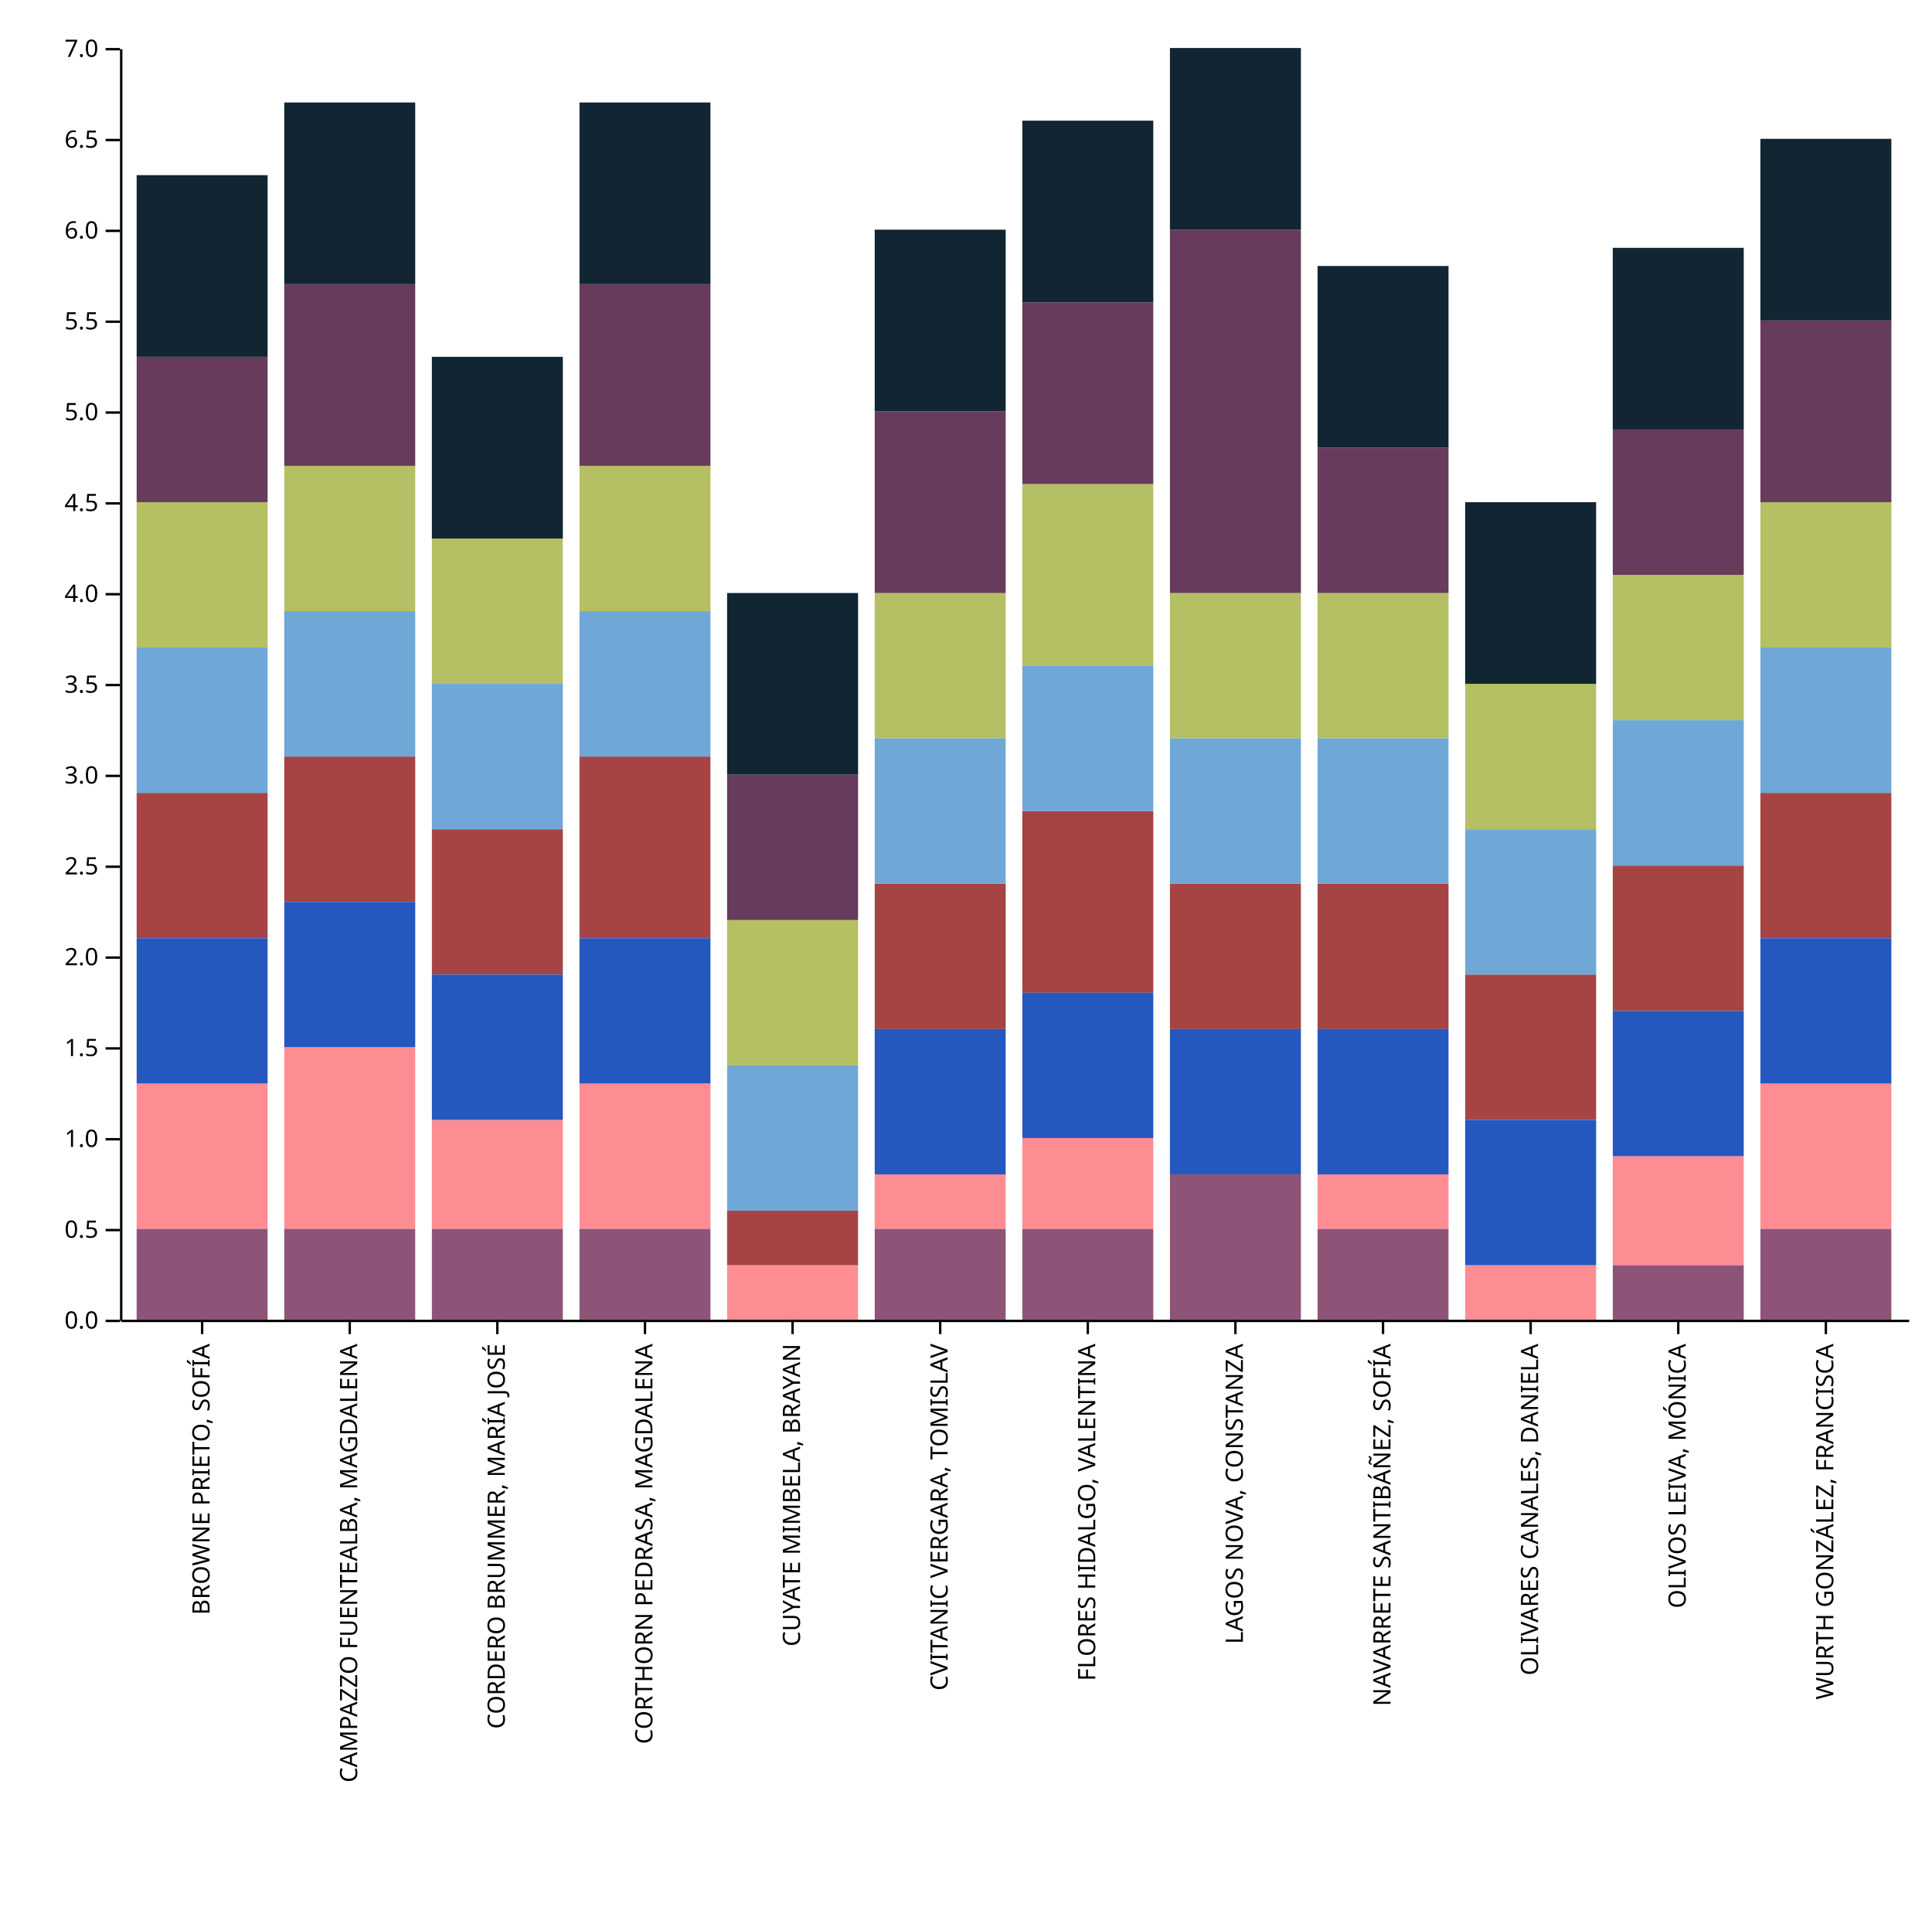
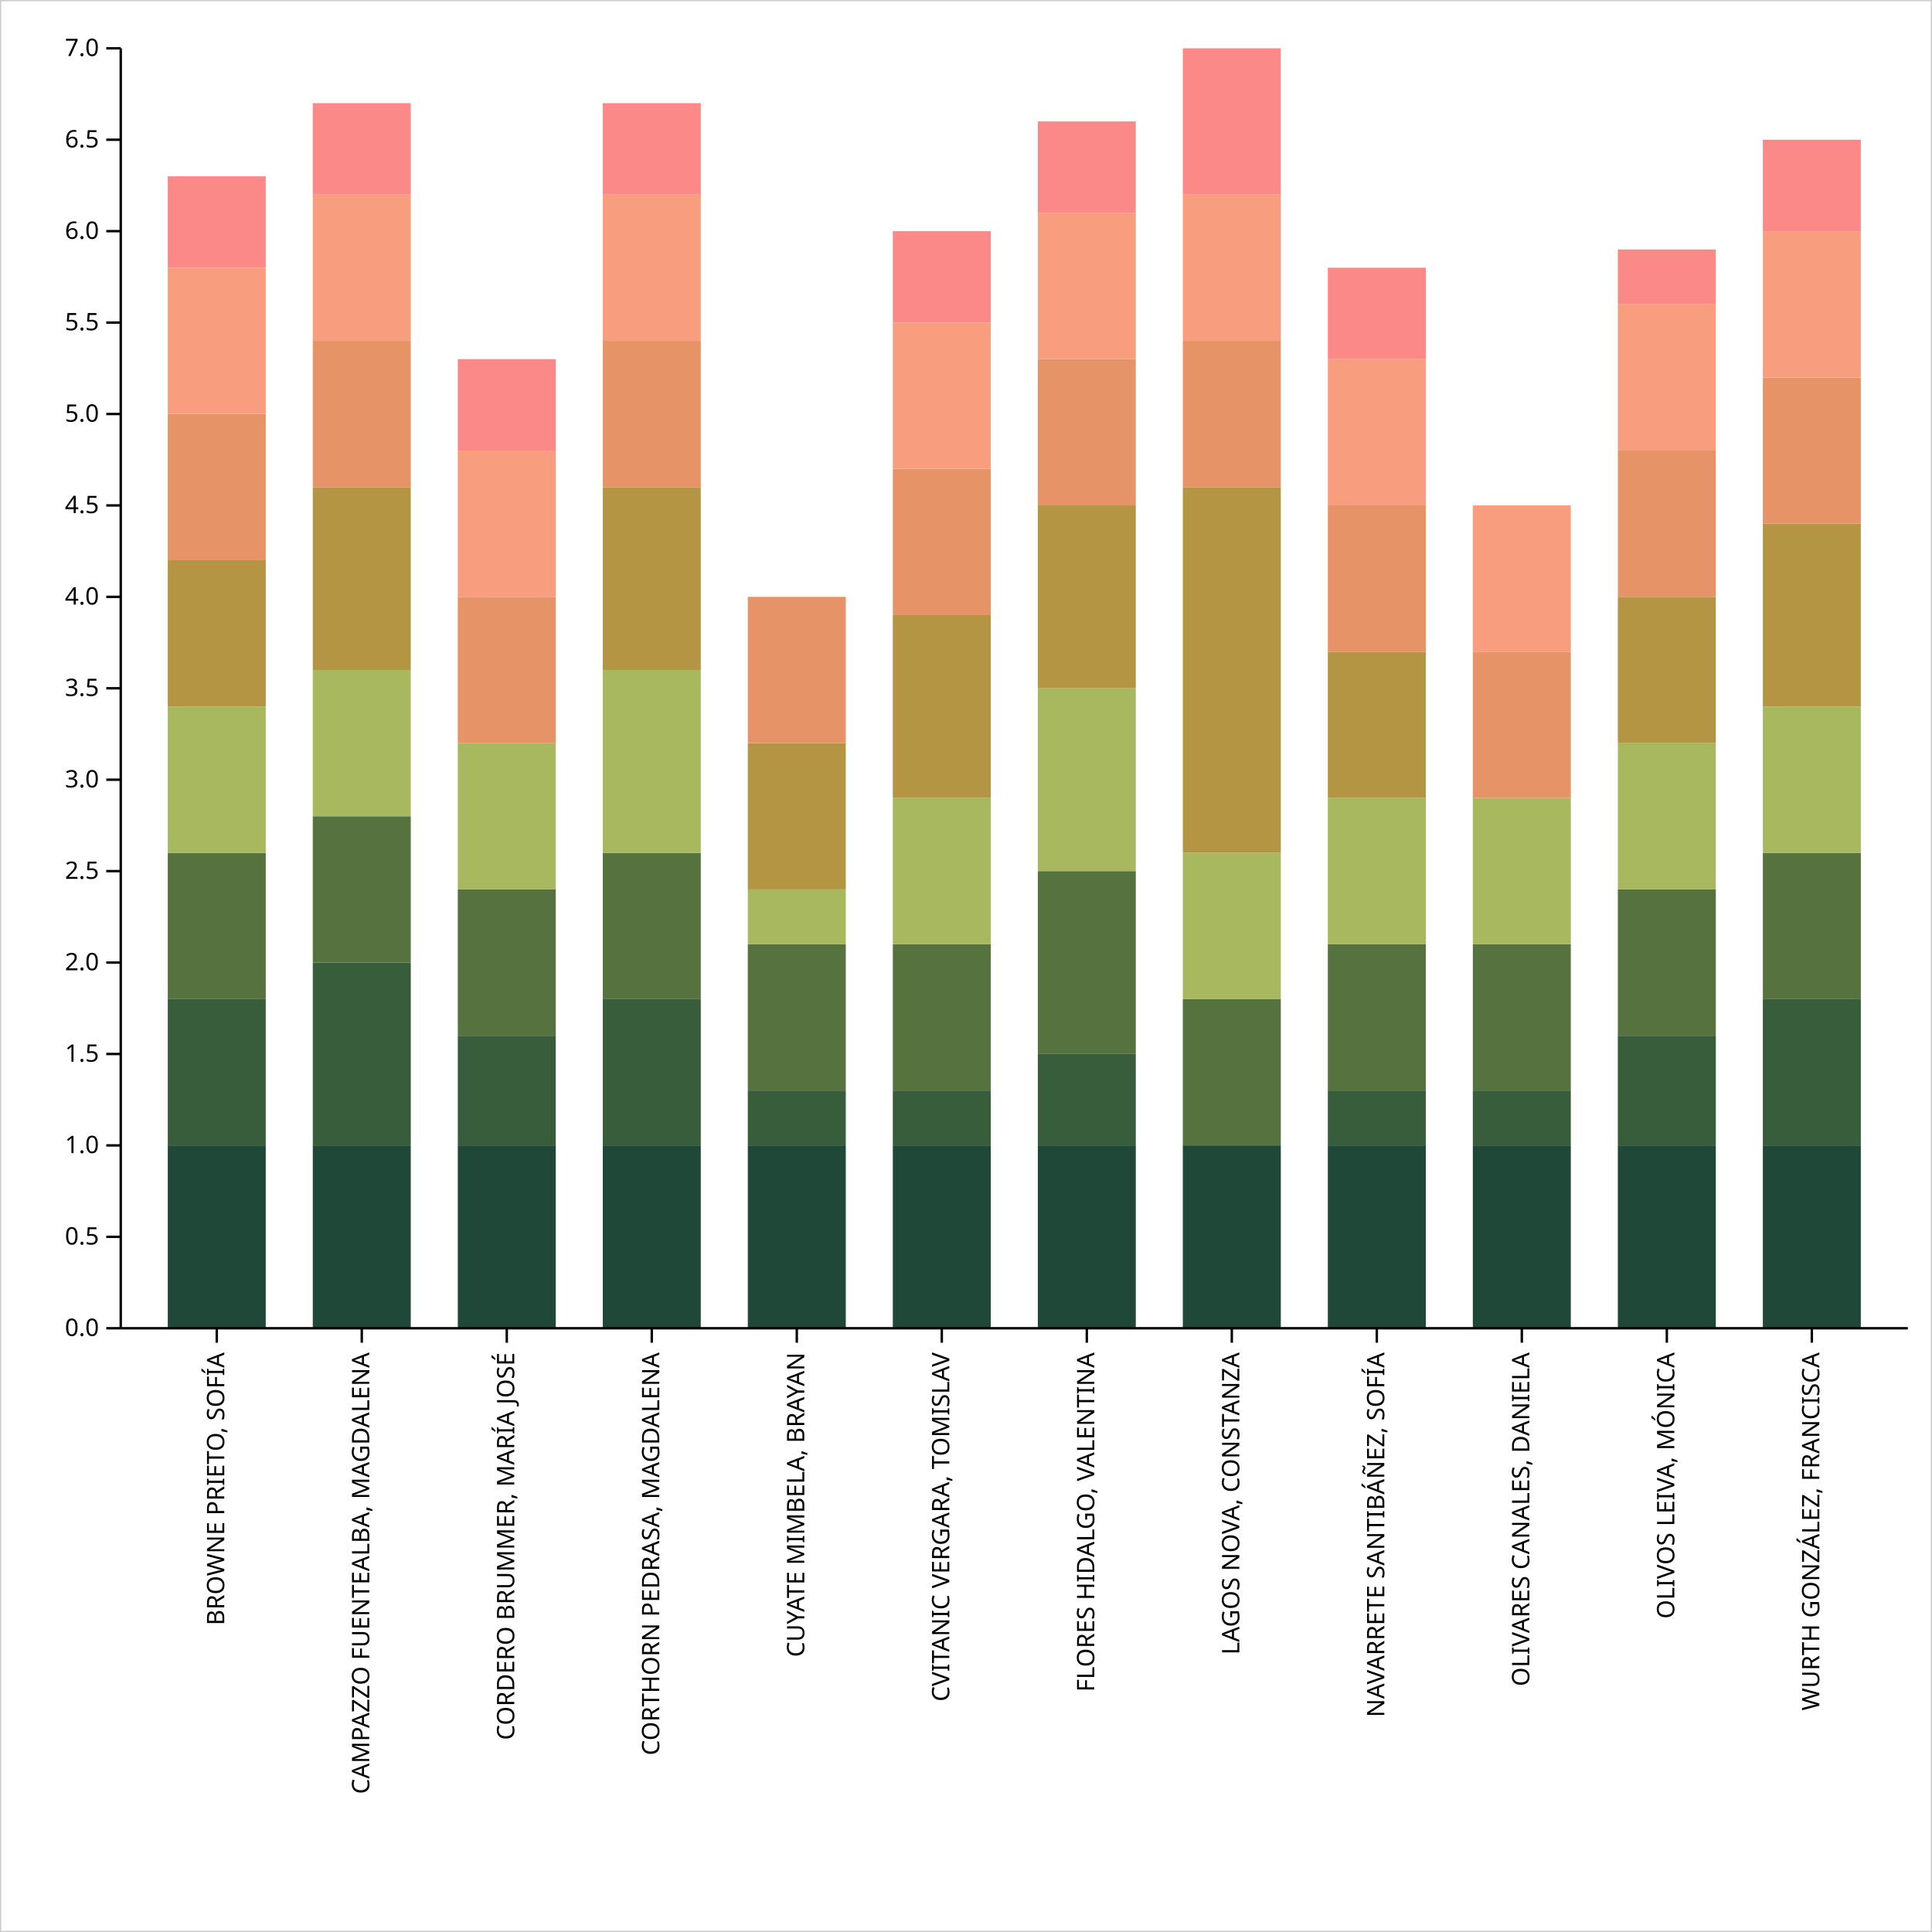
- <svg xmlns="http://www.w3.org/2000/svg" width="805" height="800">
+ <svg xmlns="http://www.w3.org/2000/svg" width="800" height="800">
  <g id="viz">
    <g transform="translate(0,0)">
      <g transform="translate(50,20)">
-         <g id="primera" fill="#FE8D93">
-           <rect x="6.935" y="431.571" width="54.571" height="60.571" />
-           <rect x="68.44" y="416.429" width="54.571" height="75.714" />
-           <rect x="129.946" y="446.714" width="54.571" height="45.429" />
-           <rect x="191.451" y="431.571" width="54.571" height="60.571" />
-           <rect x="252.957" y="507.286" width="54.571" height="22.714" />
-           <rect x="314.462" y="469.429" width="54.571" height="22.714" />
-           <rect x="375.967" y="454.286" width="54.571" height="37.857" />
-           <rect x="437.473" y="469.429" width="54.571" height="0" />
-           <rect x="498.978" y="469.429" width="54.571" height="22.714" />
-           <rect x="560.484" y="507.286" width="54.571" height="22.714" />
-           <rect x="621.989" y="461.857" width="54.571" height="45.429" />
-           <rect x="683.495" y="431.571" width="54.571" height="60.571" />
-         </g>
-         <g id="segunda" fill="#B5BF63">
-           <rect x="6.935" y="189.286" width="54.571" height="60.571" />
-           <rect x="68.44" y="174.143" width="54.571" height="60.571" />
-           <rect x="129.946" y="204.429" width="54.571" height="60.571" />
-           <rect x="191.451" y="174.143" width="54.571" height="60.571" />
-           <rect x="252.957" y="363.429" width="54.571" height="60.571" />
-           <rect x="314.462" y="227.143" width="54.571" height="60.571" />
-           <rect x="375.967" y="181.714" width="54.571" height="75.714" />
-           <rect x="437.473" y="227.143" width="54.571" height="60.571" />
-           <rect x="498.978" y="227.143" width="54.571" height="60.571" />
-           <rect x="560.484" y="265" width="54.571" height="60.571" />
-           <rect x="621.989" y="219.571" width="54.571" height="60.571" />
-           <rect x="683.495" y="189.286" width="54.571" height="60.571" />
-         </g>
-         <g id="tercera" fill="#A64444">
-           <rect x="6.935" y="310.429" width="54.571" height="60.571" />
-           <rect x="68.44" y="295.286" width="54.571" height="60.571" />
-           <rect x="129.946" y="325.571" width="54.571" height="60.571" />
-           <rect x="191.451" y="295.286" width="54.571" height="75.714" />
-           <rect x="252.957" y="484.571" width="54.571" height="22.714" />
-           <rect x="314.462" y="348.286" width="54.571" height="60.571" />
-           <rect x="375.967" y="318" width="54.571" height="75.714" />
-           <rect x="437.473" y="348.286" width="54.571" height="60.571" />
-           <rect x="498.978" y="348.286" width="54.571" height="60.571" />
-           <rect x="560.484" y="386.143" width="54.571" height="60.571" />
-           <rect x="621.989" y="340.714" width="54.571" height="60.571" />
-           <rect x="683.495" y="310.429" width="54.571" height="60.571" />
-         </g>
-         <g id="cuarta" fill="#663B5B">
-           <rect x="6.935" y="128.714" width="54.571" height="60.571" />
-           <rect x="68.44" y="98.429" width="54.571" height="75.714" />
-           <rect x="129.946" y="204.429" width="54.571" height="0" />
-           <rect x="191.451" y="98.429" width="54.571" height="75.714" />
-           <rect x="252.957" y="302.857" width="54.571" height="60.571" />
-           <rect x="314.462" y="151.429" width="54.571" height="75.714" />
-           <rect x="375.967" y="106" width="54.571" height="75.714" />
-           <rect x="437.473" y="75.714" width="54.571" height="151.429" />
-           <rect x="498.978" y="166.571" width="54.571" height="60.571" />
-           <rect x="560.484" y="265" width="54.571" height="0" />
-           <rect x="621.989" y="159" width="54.571" height="60.571" />
-           <rect x="683.495" y="113.571" width="54.571" height="75.714" />
-         </g>
-         <g id="quinta" fill="#6FA7D7">
-           <rect x="6.935" y="249.857" width="54.571" height="60.571" />
-           <rect x="68.44" y="234.714" width="54.571" height="60.571" />
-           <rect x="129.946" y="265" width="54.571" height="60.571" />
-           <rect x="191.451" y="234.714" width="54.571" height="60.571" />
-           <rect x="252.957" y="424" width="54.571" height="60.571" />
-           <rect x="314.462" y="287.714" width="54.571" height="60.571" />
-           <rect x="375.967" y="257.429" width="54.571" height="60.571" />
-           <rect x="437.473" y="287.714" width="54.571" height="60.571" />
-           <rect x="498.978" y="287.714" width="54.571" height="60.571" />
-           <rect x="560.484" y="325.571" width="54.571" height="60.571" />
-           <rect x="621.989" y="280.143" width="54.571" height="60.571" />
-           <rect x="683.495" y="249.857" width="54.571" height="60.571" />
-         </g>
-         <g id="sexta" fill="#2458BF">
-           <rect x="6.935" y="371" width="54.571" height="60.571" />
-           <rect x="68.44" y="355.857" width="54.571" height="60.571" />
-           <rect x="129.946" y="386.143" width="54.571" height="60.571" />
-           <rect x="191.451" y="371" width="54.571" height="60.571" />
-           <rect x="252.957" y="507.286" width="54.571" height="0" />
-           <rect x="314.462" y="408.857" width="54.571" height="60.571" />
-           <rect x="375.967" y="393.714" width="54.571" height="60.571" />
-           <rect x="437.473" y="408.857" width="54.571" height="60.571" />
-           <rect x="498.978" y="408.857" width="54.571" height="60.571" />
-           <rect x="560.484" y="446.714" width="54.571" height="60.571" />
-           <rect x="621.989" y="401.286" width="54.571" height="60.571" />
-           <rect x="683.495" y="371" width="54.571" height="60.571" />
-         </g>
-         <g id="septima" fill="#8E5477">
-           <rect x="6.935" y="492.143" width="54.571" height="37.857" />
-           <rect x="68.44" y="492.143" width="54.571" height="37.857" />
-           <rect x="129.946" y="492.143" width="54.571" height="37.857" />
-           <rect x="191.451" y="492.143" width="54.571" height="37.857" />
-           <rect x="252.957" y="530" width="54.571" height="0" />
-           <rect x="314.462" y="492.143" width="54.571" height="37.857" />
-           <rect x="375.967" y="492.143" width="54.571" height="37.857" />
-           <rect x="437.473" y="469.429" width="54.571" height="60.571" />
-           <rect x="498.978" y="492.143" width="54.571" height="37.857" />
-           <rect x="560.484" y="530" width="54.571" height="0" />
-           <rect x="621.989" y="507.286" width="54.571" height="22.714" />
-           <rect x="683.495" y="492.143" width="54.571" height="37.857" />
-         </g>
-         <g id="base" fill="#122533">
-           <rect x="6.935" y="53" width="54.571" height="75.714" />
-           <rect x="68.44" y="22.714" width="54.571" height="75.714" />
-           <rect x="129.946" y="128.714" width="54.571" height="75.714" />
-           <rect x="191.451" y="22.714" width="54.571" height="75.714" />
-           <rect x="252.957" y="227.143" width="54.571" height="75.714" />
-           <rect x="314.462" y="75.714" width="54.571" height="75.714" />
-           <rect x="375.967" y="30.286" width="54.571" height="75.714" />
-           <rect x="437.473" y="0" width="54.571" height="75.714" />
-           <rect x="498.978" y="90.857" width="54.571" height="75.714" />
-           <rect x="560.484" y="189.286" width="54.571" height="75.714" />
-           <rect x="621.989" y="83.286" width="54.571" height="75.714" />
-           <rect x="683.495" y="37.857" width="54.571" height="75.714" />
+         <g id="base" fill="#1f4838">
+           <rect x="19.474" y="454.286" width="40.57" height="75.714" />
+           <rect x="79.518" y="454.286" width="40.57" height="75.714" />
+           <rect x="139.561" y="454.286" width="40.57" height="75.714" />
+           <rect x="199.605" y="454.286" width="40.57" height="75.714" />
+           <rect x="259.649" y="454.286" width="40.57" height="75.714" />
+           <rect x="319.693" y="454.286" width="40.57" height="75.714" />
+           <rect x="379.737" y="454.286" width="40.57" height="75.714" />
+           <rect x="439.781" y="454.286" width="40.57" height="75.714" />
+           <rect x="499.825" y="454.286" width="40.57" height="75.714" />
+           <rect x="559.868" y="454.286" width="40.57" height="75.714" />
+           <rect x="619.912" y="454.286" width="40.57" height="75.714" />
+           <rect x="679.956" y="454.286" width="40.57" height="75.714" />
+         </g>
+         <g id="primera" fill="#375d3b">
+           <rect x="19.474" y="393.714" width="40.57" height="60.571" />
+           <rect x="79.518" y="378.571" width="40.57" height="75.714" />
+           <rect x="139.561" y="408.857" width="40.57" height="45.429" />
+           <rect x="199.605" y="393.714" width="40.57" height="60.571" />
+           <rect x="259.649" y="431.571" width="40.57" height="22.714" />
+           <rect x="319.693" y="431.571" width="40.57" height="22.714" />
+           <rect x="379.737" y="416.429" width="40.57" height="37.857" />
+           <rect x="439.781" y="454.286" width="40.57" height="0" />
+           <rect x="499.825" y="431.571" width="40.57" height="22.714" />
+           <rect x="559.868" y="431.571" width="40.57" height="22.714" />
+           <rect x="619.912" y="408.857" width="40.57" height="45.429" />
+           <rect x="679.956" y="393.714" width="40.57" height="60.571" />
+         </g>
+         <g id="segunda" fill="#56723e">
+           <rect x="19.474" y="333.143" width="40.57" height="60.571" />
+           <rect x="79.518" y="318" width="40.57" height="60.571" />
+           <rect x="139.561" y="348.286" width="40.57" height="60.571" />
+           <rect x="199.605" y="333.143" width="40.57" height="60.571" />
+           <rect x="259.649" y="371" width="40.57" height="60.571" />
+           <rect x="319.693" y="371" width="40.57" height="60.571" />
+           <rect x="379.737" y="340.714" width="40.57" height="75.714" />
+           <rect x="439.781" y="393.714" width="40.57" height="60.571" />
+           <rect x="499.825" y="371" width="40.57" height="60.571" />
+           <rect x="559.868" y="371" width="40.57" height="60.571" />
+           <rect x="619.912" y="348.286" width="40.57" height="60.571" />
+           <rect x="679.956" y="333.143" width="40.57" height="60.571" />
+         </g>
+         <g id="tercera" fill="#a7b85f">
+           <rect x="19.474" y="272.571" width="40.57" height="60.571" />
+           <rect x="79.518" y="257.429" width="40.57" height="60.571" />
+           <rect x="139.561" y="287.714" width="40.57" height="60.571" />
+           <rect x="199.605" y="257.429" width="40.57" height="75.714" />
+           <rect x="259.649" y="348.286" width="40.57" height="22.714" />
+           <rect x="319.693" y="310.429" width="40.57" height="60.571" />
+           <rect x="379.737" y="265" width="40.57" height="75.714" />
+           <rect x="439.781" y="333.143" width="40.57" height="60.571" />
+           <rect x="499.825" y="310.429" width="40.57" height="60.571" />
+           <rect x="559.868" y="310.429" width="40.57" height="60.571" />
+           <rect x="619.912" y="287.714" width="40.57" height="60.571" />
+           <rect x="679.956" y="272.571" width="40.57" height="60.571" />
+         </g>
+         <g id="cuarta" fill="#b39543">
+           <rect x="19.474" y="212" width="40.57" height="60.571" />
+           <rect x="79.518" y="181.714" width="40.57" height="75.714" />
+           <rect x="139.561" y="287.714" width="40.57" height="0" />
+           <rect x="199.605" y="181.714" width="40.57" height="75.714" />
+           <rect x="259.649" y="287.714" width="40.57" height="60.571" />
+           <rect x="319.693" y="234.714" width="40.57" height="75.714" />
+           <rect x="379.737" y="189.286" width="40.57" height="75.714" />
+           <rect x="439.781" y="181.714" width="40.57" height="151.429" />
+           <rect x="499.825" y="249.857" width="40.57" height="60.571" />
+           <rect x="559.868" y="310.429" width="40.57" height="0" />
+           <rect x="619.912" y="227.143" width="40.57" height="60.571" />
+           <rect x="679.956" y="196.857" width="40.57" height="75.714" />
+         </g>
+         <g id="quinta" fill="#e69367">
+           <rect x="19.474" y="151.429" width="40.57" height="60.571" />
+           <rect x="79.518" y="121.143" width="40.57" height="60.571" />
+           <rect x="139.561" y="227.143" width="40.57" height="60.571" />
+           <rect x="199.605" y="121.143" width="40.57" height="60.571" />
+           <rect x="259.649" y="227.143" width="40.57" height="60.571" />
+           <rect x="319.693" y="174.143" width="40.57" height="60.571" />
+           <rect x="379.737" y="128.714" width="40.57" height="60.571" />
+           <rect x="439.781" y="121.143" width="40.57" height="60.571" />
+           <rect x="499.825" y="189.286" width="40.57" height="60.571" />
+           <rect x="559.868" y="249.857" width="40.57" height="60.571" />
+           <rect x="619.912" y="166.571" width="40.57" height="60.571" />
+           <rect x="679.956" y="136.286" width="40.57" height="60.571" />
+         </g>
+         <g id="sexta" fill="#f99d7f">
+           <rect x="19.474" y="90.857" width="40.57" height="60.571" />
+           <rect x="79.518" y="60.571" width="40.57" height="60.571" />
+           <rect x="139.561" y="166.571" width="40.57" height="60.571" />
+           <rect x="199.605" y="60.571" width="40.57" height="60.571" />
+           <rect x="259.649" y="227.143" width="40.57" height="0" />
+           <rect x="319.693" y="113.571" width="40.57" height="60.571" />
+           <rect x="379.737" y="68.143" width="40.57" height="60.571" />
+           <rect x="439.781" y="60.571" width="40.57" height="60.571" />
+           <rect x="499.825" y="128.714" width="40.57" height="60.571" />
+           <rect x="559.868" y="189.286" width="40.57" height="60.571" />
+           <rect x="619.912" y="106" width="40.57" height="60.571" />
+           <rect x="679.956" y="75.714" width="40.57" height="60.571" />
+         </g>
+         <g id="septima" fill="#fb8988">
+           <rect x="19.474" y="53" width="40.57" height="37.857" />
+           <rect x="79.518" y="22.714" width="40.57" height="37.857" />
+           <rect x="139.561" y="128.714" width="40.57" height="37.857" />
+           <rect x="199.605" y="22.714" width="40.57" height="37.857" />
+           <rect x="259.649" y="227.143" width="40.57" height="0" />
+           <rect x="319.693" y="75.714" width="40.57" height="37.857" />
+           <rect x="379.737" y="30.286" width="40.57" height="37.857" />
+           <rect x="439.781" y="5.88418203051333e-14" width="40.57" height="60.571" />
+           <rect x="499.825" y="90.857" width="40.57" height="37.857" />
+           <rect x="559.868" y="189.286" width="40.57" height="0" />
+           <rect x="619.912" y="83.286" width="40.57" height="22.714" />
+           <rect x="679.956" y="37.857" width="40.57" height="37.857" />
        </g>
        <g id="xAxis" transform="translate(0,530)" fill="none" font-size="10" font-family="sans-serif" text-anchor="end">
-           <path class="domain" stroke="currentColor" d="M0.5,0.5H745.5" />
-           <g class="tick" opacity="1" transform="translate(34.22014,0)">
+           <path class="domain" stroke="currentColor" d="M0,0H740" />
+           <g class="tick" opacity="1" transform="translate(39.75877,0)">
            <line stroke="currentColor" y2="6" />
            <text fill="currentColor" y="9" dy="0.71em" transform="translate(-13,10) rotate(-90)">BROWNE PRIETO, SOFÍA</text>
          </g>
-           <g class="tick" opacity="1" transform="translate(95.72557,0)">
+           <g class="tick" opacity="1" transform="translate(99.80263,0)">
            <line stroke="currentColor" y2="6" />
            <text fill="currentColor" y="9" dy="0.71em" transform="translate(-13,10) rotate(-90)">CAMPAZZO FUENTEALBA, MAGDALENA</text>
          </g>
-           <g class="tick" opacity="1" transform="translate(157.231,0)">
+           <g class="tick" opacity="1" transform="translate(159.8465,0)">
            <line stroke="currentColor" y2="6" />
            <text fill="currentColor" y="9" dy="0.71em" transform="translate(-13,10) rotate(-90)">CORDERO BRUMMER, MARÍA JOSÉ</text>
          </g>
-           <g class="tick" opacity="1" transform="translate(218.7364,0)">
+           <g class="tick" opacity="1" transform="translate(219.8904,0)">
            <line stroke="currentColor" y2="6" />
            <text fill="currentColor" y="9" dy="0.71em" transform="translate(-13,10) rotate(-90)">CORTHORN PEDRASA, MAGDALENA</text>
          </g>
-           <g class="tick" opacity="1" transform="translate(280.2419,0)">
+           <g class="tick" opacity="1" transform="translate(279.9342,0)">
            <line stroke="currentColor" y2="6" />
            <text fill="currentColor" y="9" dy="0.71em" transform="translate(-13,10) rotate(-90)">CUYATE MIMBELA, BRAYAN</text>
          </g>
-           <g class="tick" opacity="1" transform="translate(341.7473,0)">
+           <g class="tick" opacity="1" transform="translate(339.9781,0)">
            <line stroke="currentColor" y2="6" />
            <text fill="currentColor" y="9" dy="0.71em" transform="translate(-13,10) rotate(-90)">CVITANIC VERGARA, TOMISLAV</text>
          </g>
-           <g class="tick" opacity="1" transform="translate(403.2527,0)">
+           <g class="tick" opacity="1" transform="translate(400.0219,0)">
            <line stroke="currentColor" y2="6" />
            <text fill="currentColor" y="9" dy="0.71em" transform="translate(-13,10) rotate(-90)">FLORES HIDALGO, VALENTINA</text>
          </g>
-           <g class="tick" opacity="1" transform="translate(464.7581,0)">
+           <g class="tick" opacity="1" transform="translate(460.0658,0)">
            <line stroke="currentColor" y2="6" />
            <text fill="currentColor" y="9" dy="0.71em" transform="translate(-13,10) rotate(-90)">LAGOS NOVA, CONSTANZA</text>
          </g>
-           <g class="tick" opacity="1" transform="translate(526.2636,0)">
+           <g class="tick" opacity="1" transform="translate(520.1096,0)">
            <line stroke="currentColor" y2="6" />
            <text fill="currentColor" y="9" dy="0.71em" transform="translate(-13,10) rotate(-90)">NAVARRETE SANTIBÁÑEZ, SOFÍA</text>
          </g>
-           <g class="tick" opacity="1" transform="translate(587.769,0)">
+           <g class="tick" opacity="1" transform="translate(580.1535,0)">
            <line stroke="currentColor" y2="6" />
            <text fill="currentColor" y="9" dy="0.71em" transform="translate(-13,10) rotate(-90)">OLIVARES CANALES, DANIELA</text>
          </g>
-           <g class="tick" opacity="1" transform="translate(649.2744,0)">
+           <g class="tick" opacity="1" transform="translate(640.1974,0)">
            <line stroke="currentColor" y2="6" />
            <text fill="currentColor" y="9" dy="0.71em" transform="translate(-13,10) rotate(-90)">OLIVOS LEIVA, MÓNICA</text>
          </g>
-           <g class="tick" opacity="1" transform="translate(710.7799,0)">
+           <g class="tick" opacity="1" transform="translate(700.2412,0)">
            <line stroke="currentColor" y2="6" />
            <text fill="currentColor" y="9" dy="0.71em" transform="translate(-13,10) rotate(-90)">WURTH GONZÁLEZ, FRANCISCA</text>
          </g>
        </g>
        <g id="yAxis" fill="none" font-size="10" font-family="sans-serif" text-anchor="end">
-           <path class="domain" stroke="currentColor" d="M0.5,530.5V0.5" />
-           <g class="tick" opacity="1" transform="translate(0,530.5)">
+           <path class="domain" stroke="currentColor" d="M0,530V0" />
+           <g class="tick" opacity="1" transform="translate(0,530)">
            <line stroke="currentColor" x2="-6" />
            <text fill="currentColor" x="-9" dy="0.32em">0.0</text>
          </g>
-           <g class="tick" opacity="1" transform="translate(0,492.6429)">
+           <g class="tick" opacity="1" transform="translate(0,492.1429)">
            <line stroke="currentColor" x2="-6" />
            <text fill="currentColor" x="-9" dy="0.32em">0.5</text>
          </g>
-           <g class="tick" opacity="1" transform="translate(0,454.7857)">
+           <g class="tick" opacity="1" transform="translate(0,454.2857)">
            <line stroke="currentColor" x2="-6" />
            <text fill="currentColor" x="-9" dy="0.32em">1.0</text>
          </g>
-           <g class="tick" opacity="1" transform="translate(0,416.9286)">
+           <g class="tick" opacity="1" transform="translate(0,416.4286)">
            <line stroke="currentColor" x2="-6" />
            <text fill="currentColor" x="-9" dy="0.32em">1.5</text>
          </g>
-           <g class="tick" opacity="1" transform="translate(0,379.0714)">
+           <g class="tick" opacity="1" transform="translate(0,378.5714)">
            <line stroke="currentColor" x2="-6" />
            <text fill="currentColor" x="-9" dy="0.32em">2.0</text>
          </g>
-           <g class="tick" opacity="1" transform="translate(0,341.2143)">
+           <g class="tick" opacity="1" transform="translate(0,340.7143)">
            <line stroke="currentColor" x2="-6" />
            <text fill="currentColor" x="-9" dy="0.32em">2.5</text>
          </g>
-           <g class="tick" opacity="1" transform="translate(0,303.3571)">
+           <g class="tick" opacity="1" transform="translate(0,302.8571)">
            <line stroke="currentColor" x2="-6" />
            <text fill="currentColor" x="-9" dy="0.32em">3.0</text>
          </g>
-           <g class="tick" opacity="1" transform="translate(0,265.5)">
+           <g class="tick" opacity="1" transform="translate(0,265)">
            <line stroke="currentColor" x2="-6" />
            <text fill="currentColor" x="-9" dy="0.32em">3.5</text>
          </g>
-           <g class="tick" opacity="1" transform="translate(0,227.6429)">
+           <g class="tick" opacity="1" transform="translate(0,227.1429)">
            <line stroke="currentColor" x2="-6" />
            <text fill="currentColor" x="-9" dy="0.32em">4.0</text>
          </g>
-           <g class="tick" opacity="1" transform="translate(0,189.7857)">
+           <g class="tick" opacity="1" transform="translate(0,189.2857)">
            <line stroke="currentColor" x2="-6" />
            <text fill="currentColor" x="-9" dy="0.32em">4.5</text>
          </g>
-           <g class="tick" opacity="1" transform="translate(0,151.9286)">
+           <g class="tick" opacity="1" transform="translate(0,151.4286)">
            <line stroke="currentColor" x2="-6" />
            <text fill="currentColor" x="-9" dy="0.32em">5.0</text>
          </g>
-           <g class="tick" opacity="1" transform="translate(0,114.0714)">
+           <g class="tick" opacity="1" transform="translate(0,113.5714)">
            <line stroke="currentColor" x2="-6" />
            <text fill="currentColor" x="-9" dy="0.32em">5.5</text>
          </g>
-           <g class="tick" opacity="1" transform="translate(0,76.21429)">
+           <g class="tick" opacity="1" transform="translate(0,75.71429)">
            <line stroke="currentColor" x2="-6" />
            <text fill="currentColor" x="-9" dy="0.32em">6.0</text>
          </g>
-           <g class="tick" opacity="1" transform="translate(0,38.35714)">
+           <g class="tick" opacity="1" transform="translate(0,37.85714)">
            <line stroke="currentColor" x2="-6" />
            <text fill="currentColor" x="-9" dy="0.32em">6.5</text>
          </g>
-           <g class="tick" opacity="1" transform="translate(0,0.5)">
+           <g class="tick" opacity="1" transform="translate(0,0)">
            <line stroke="currentColor" x2="-6" />
            <text fill="currentColor" x="-9" dy="0.32em">7.0</text>
          </g>
        </g>
      </g>
      <text x="4" y="4" style="font-family: Arial, sans-serif; font-size: 12px; fill: black; font-weight: bold; dominant-baseline: hanging;" />
    </g>
    <g id="grid">
-         </g>
+       <rect x="0" y="0" width="800" height="800" fill="none" stroke="#ccc" />
+     </g>
  </g>
</svg>
